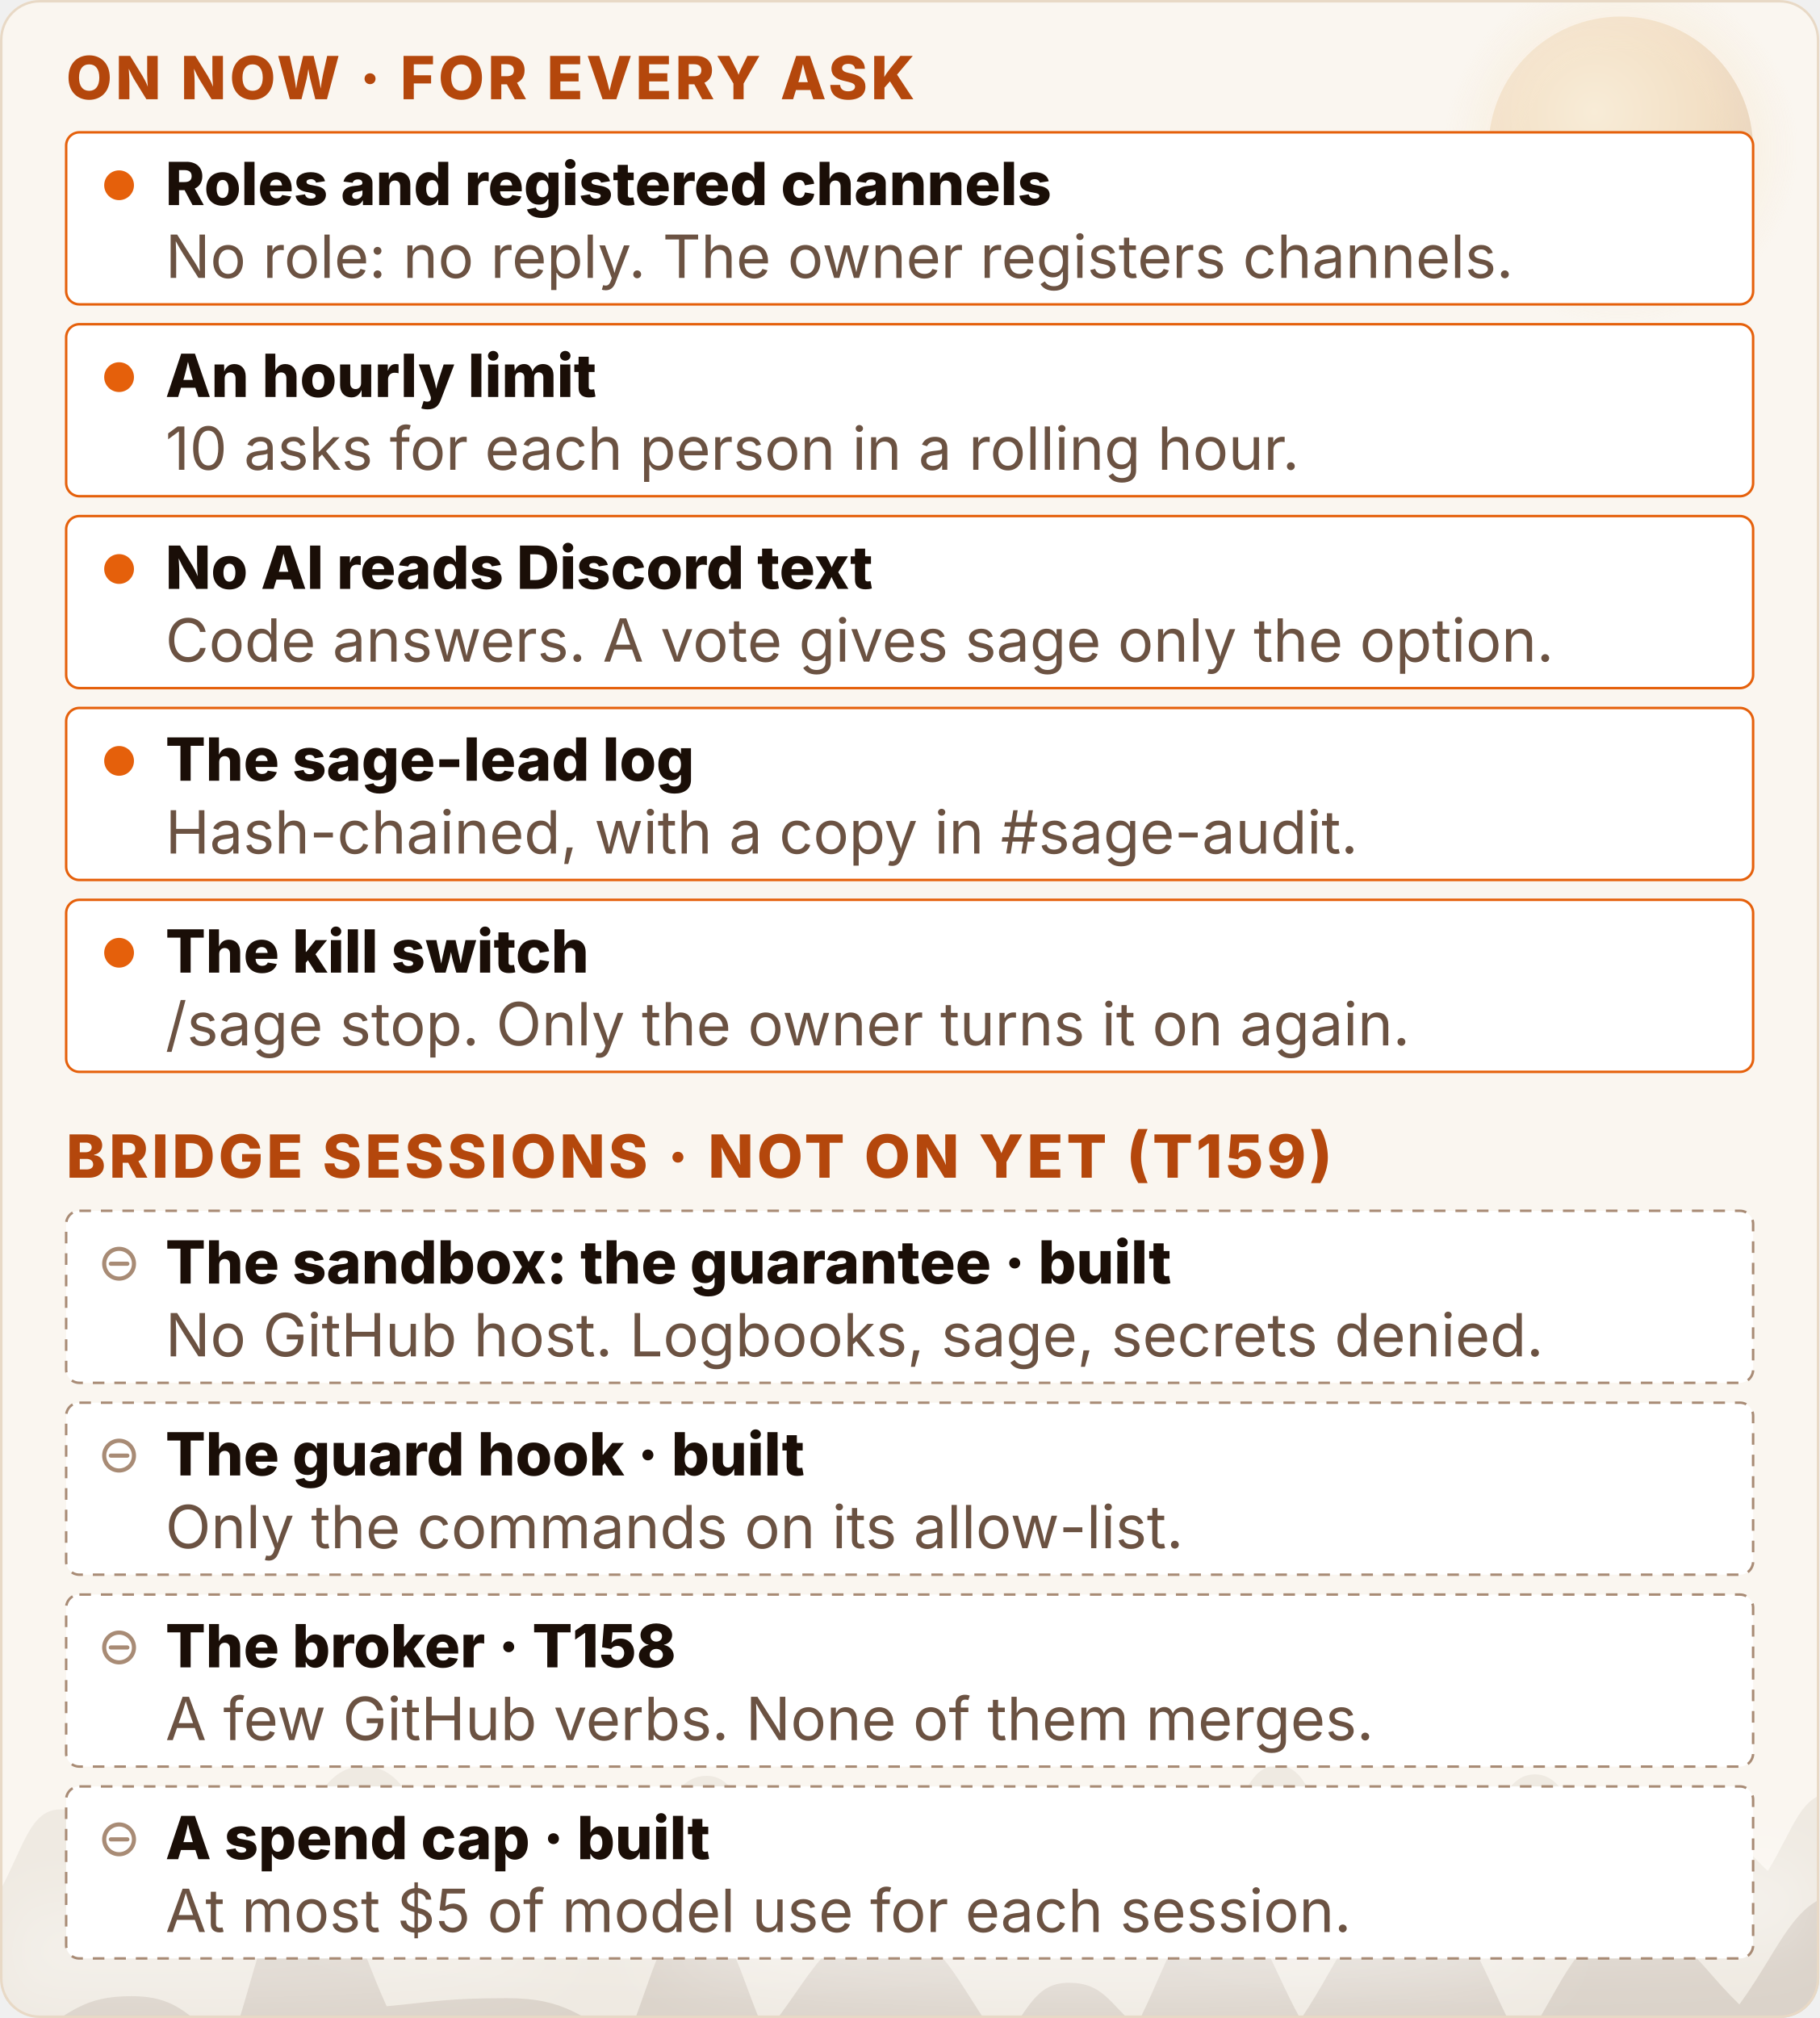
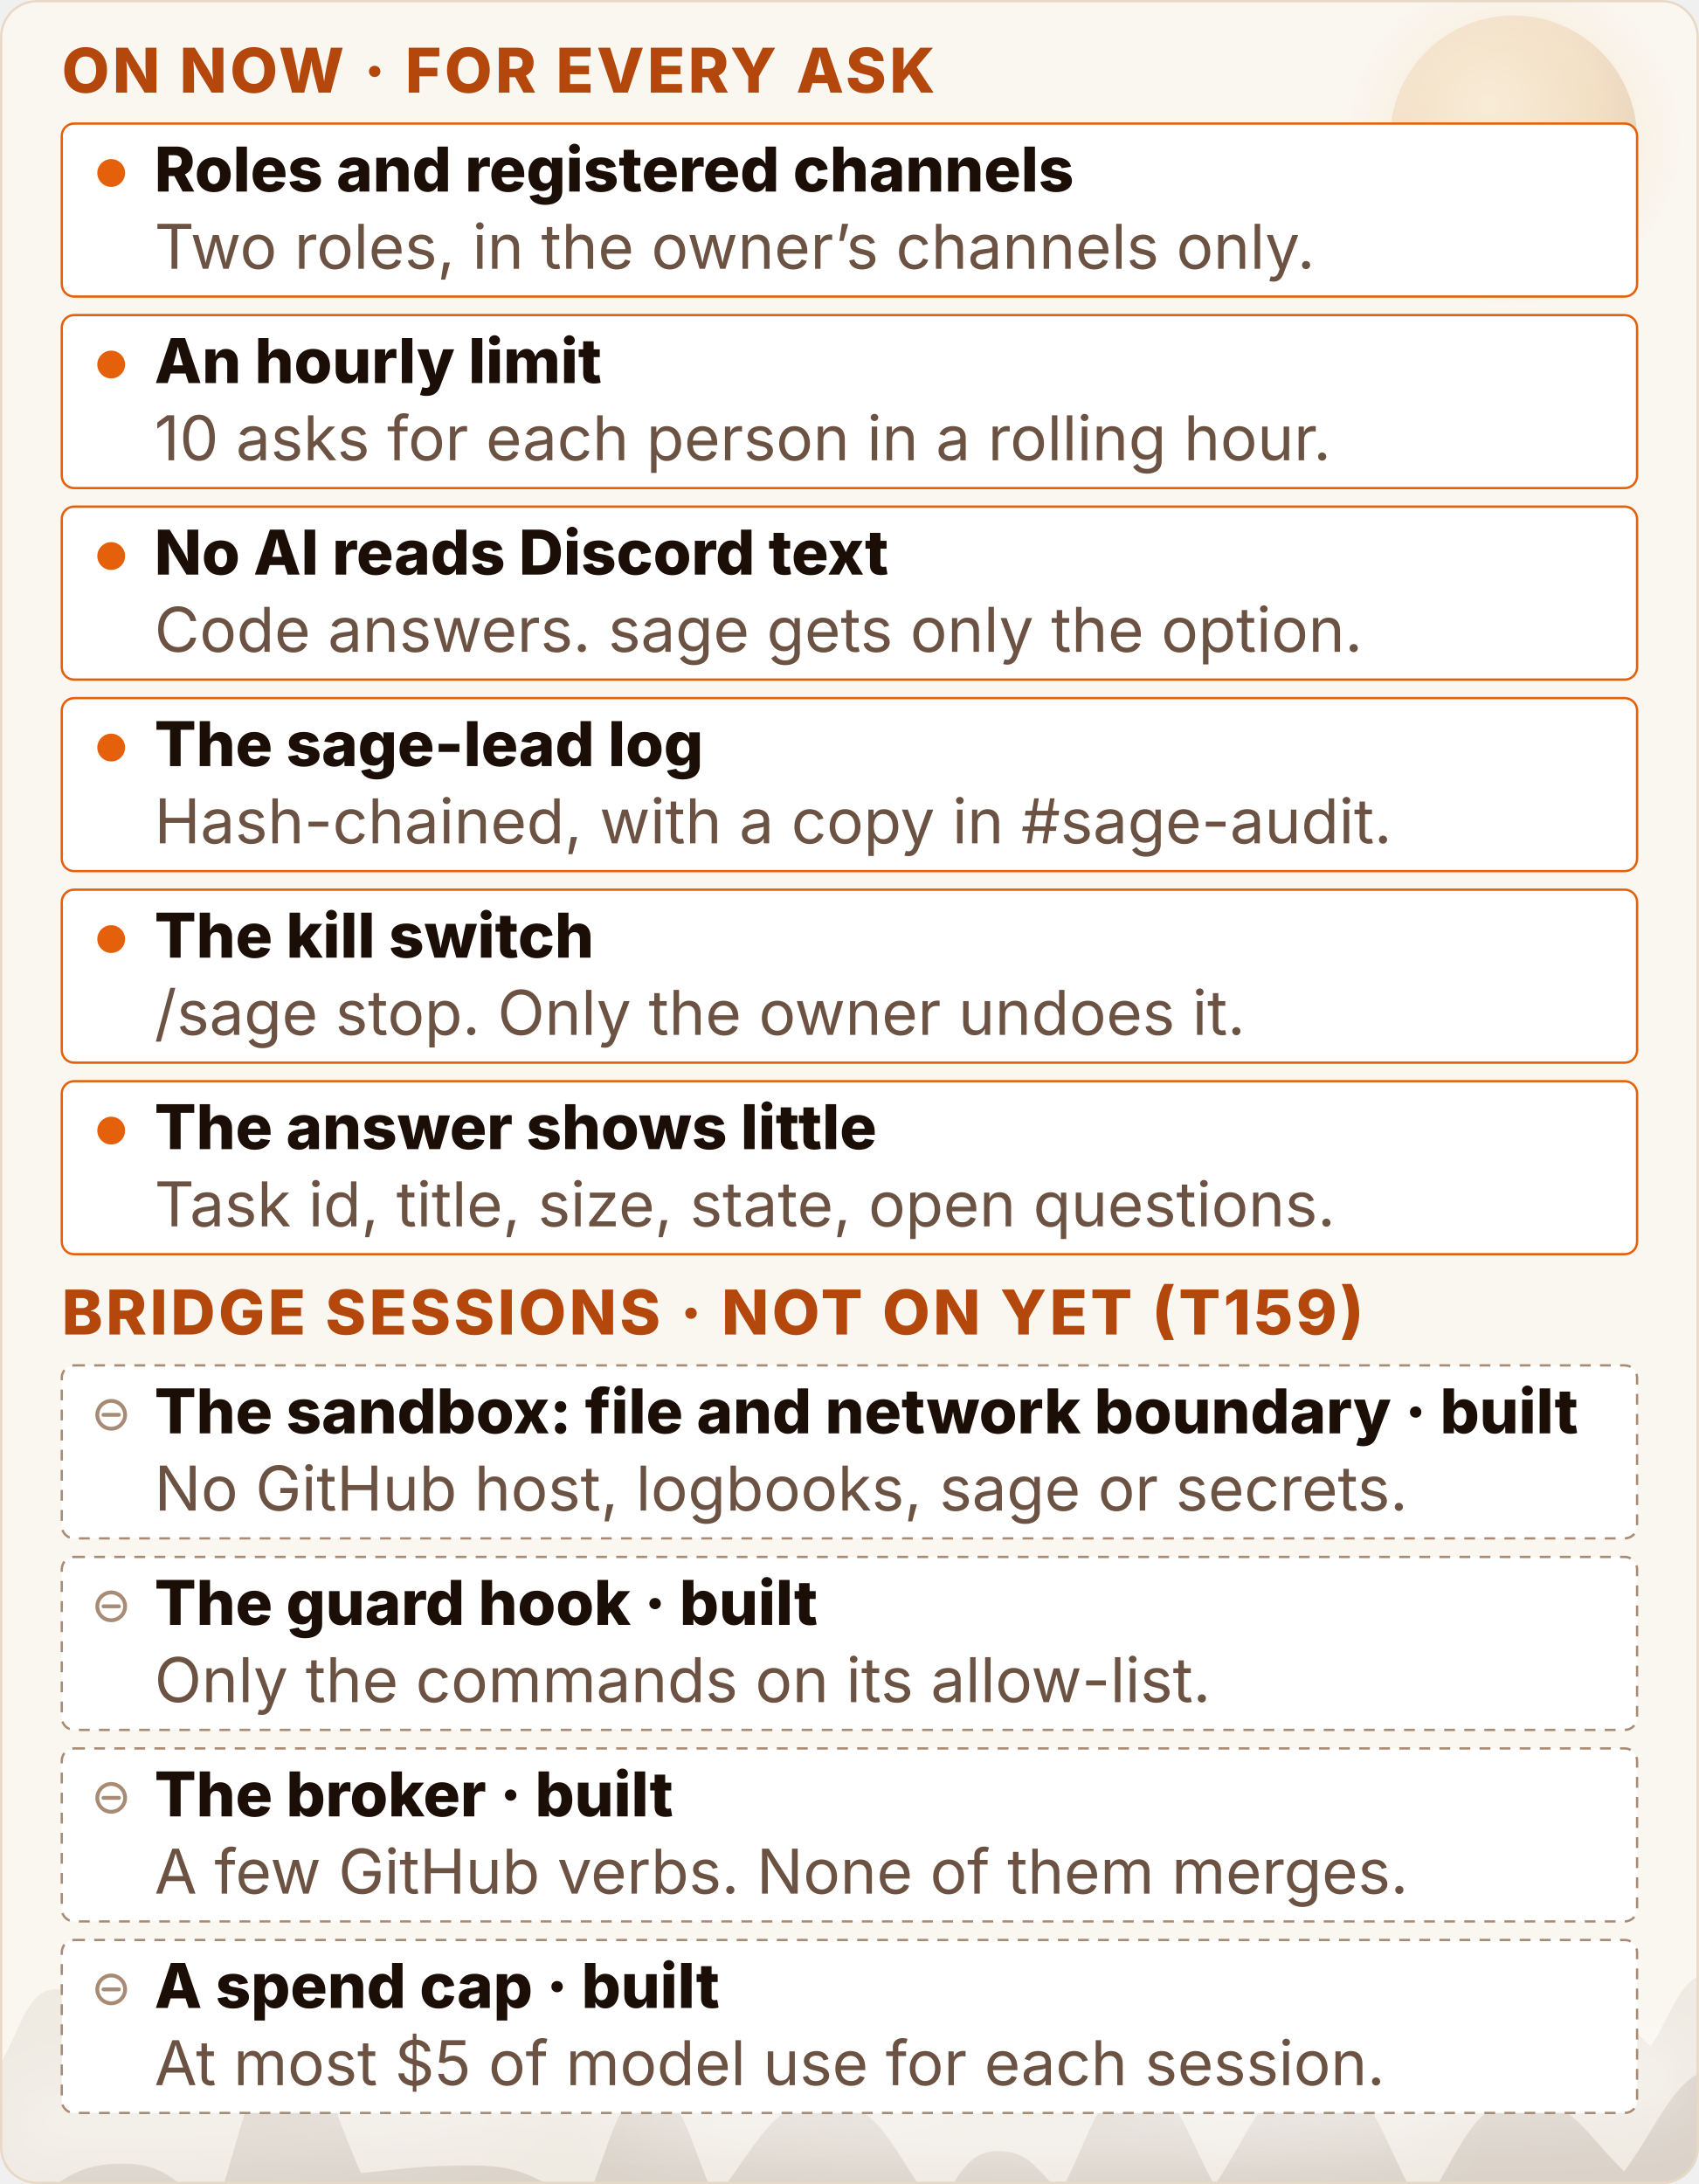
- <svg xmlns="http://www.w3.org/2000/svg" viewBox="0 0 1100 1220" width="1100" height="1220" role="img" aria-label="The guardrails: five layers are on now for every ask; four more (the sandbox, the guard hook, the broker and a spend cap) come with bridge sessions.">
+ <svg xmlns="http://www.w3.org/2000/svg" viewBox="0 0 1100 1414" width="1100" height="1414" role="img" aria-label="The guardrails: six layers are on now for every ask; four more (the sandbox, the guard hook, the broker and a spend cap) come with bridge sessions.">
  <style>.pulse{animation:pulse 5s ease-in-out infinite}@keyframes pulse{50%{opacity:.55}}@media (prefers-reduced-motion:reduce){.pulse{animation:none}}</style>
  <defs>
    <linearGradient id="safety-l-sky" x1="0" y1="0" x2="0" y2="1">
      <stop offset="0" stop-color="#080605" />
      <stop offset="0.45" stop-color="#1B120C" />
      <stop offset="0.72" stop-color="#22160E" />
      <stop offset="1" stop-color="#0A0706" />
    </linearGradient>
    <radialGradient id="safety-l-haze">
      <stop offset="0" stop-color="#FF8A2A" stop-opacity="0.6" />
      <stop offset="0.5" stop-color="#FF6A0F" stop-opacity="0.2" />
      <stop offset="1" stop-color="#FF6A0F" stop-opacity="0" />
    </radialGradient>
    <radialGradient id="safety-l-moonglow">
      <stop offset="0.55" stop-color="#F2CD96" stop-opacity="0.5" />
      <stop offset="1" stop-color="#F2CD96" stop-opacity="0" />
    </radialGradient>
    <radialGradient id="safety-l-moon" cx="0.4" cy="0.36" r="0.72">
      <stop offset="0" stop-color="#F8E7C6" />
      <stop offset="0.6" stop-color="#E4BC88" />
      <stop offset="1" stop-color="#B8844F" />
    </radialGradient>
    <radialGradient id="safety-l-iris" cx="0.51" cy="0.52" r="0.56">
      <stop offset="0" stop-color="#FFF4C2" />
      <stop offset="0.16" stop-color="#FFD54A" />
      <stop offset="0.4" stop-color="#FDB022" />
      <stop offset="0.66" stop-color="#EE7A0C" />
      <stop offset="0.86" stop-color="#A83E08" />
      <stop offset="1" stop-color="#4A1803" />
    </radialGradient>
    <linearGradient id="safety-l-lid" x1="0" y1="0.34" x2="0" y2="0.96">
      <stop offset="0" stop-color="#000" stop-opacity="0.85" />
      <stop offset="1" stop-color="#000" stop-opacity="0" />
    </linearGradient>
    <linearGradient id="safety-l-markR" x1="0" y1="0.5" x2="1" y2="0.3">
      <stop offset="0" stop-color="#B83A0A" />
      <stop offset="0.55" stop-color="#FF6A0F" />
      <stop offset="1" stop-color="#FFB050" />
    </linearGradient>
    <linearGradient id="safety-l-markL" x1="1" y1="0.5" x2="0" y2="0.3">
      <stop offset="0" stop-color="#B83A0A" />
      <stop offset="0.55" stop-color="#FF6A0F" />
      <stop offset="1" stop-color="#FFB050" />
    </linearGradient>
    <linearGradient id="safety-l-skin" x1="0" y1="0" x2="0" y2="1">
      <stop offset="0" stop-color="#040202" />
      <stop offset="0.32" stop-color="#1A110B" />
      <stop offset="0.6" stop-color="#33231A" />
      <stop offset="0.86" stop-color="#2C1E14" />
      <stop offset="1" stop-color="#3A2618" />
    </linearGradient>
    <linearGradient id="safety-l-robe" x1="0" y1="0" x2="0" y2="1">
      <stop offset="0" stop-color="#2B2018" />
      <stop offset="1" stop-color="#100B08" />
    </linearGradient>
    <linearGradient id="safety-l-bust" x1="0" y1="0" x2="0" y2="1">
      <stop offset="0" stop-color="#2B2018" />
      <stop offset="1" stop-color="#0A0604" />
    </linearGradient>
    <linearGradient id="safety-l-hood" x1="0" y1="0" x2="0" y2="1">
      <stop offset="0" stop-color="#382A1F" />
      <stop offset="1" stop-color="#18120D" />
    </linearGradient>
    <linearGradient id="safety-l-rock" x1="0" y1="0" x2="0" y2="1">
      <stop offset="0" stop-color="#33271D" />
      <stop offset="1" stop-color="#0D0907" />
    </linearGradient>
    <radialGradient id="safety-l-disc" cx="0.5" cy="0.42" r="0.62">
      <stop offset="0" stop-color="#3B2B1E" />
      <stop offset="1" stop-color="#100B08" />
    </radialGradient>
    <radialGradient id="safety-l-orb" cx="0.4" cy="0.38" r="0.65">
      <stop offset="0" stop-color="#FFF6D0" />
      <stop offset="0.45" stop-color="#FFC93C" />
      <stop offset="1" stop-color="#FF6A0F" />
    </radialGradient>
    <linearGradient id="safety-l-fall" x1="0" y1="0" x2="0" y2="1">
      <stop offset="0" stop-color="#F4E6CC" stop-opacity="0.95" />
      <stop offset="1" stop-color="#F4E6CC" stop-opacity="0" />
    </linearGradient>
    <linearGradient id="safety-l-word" x1="0" y1="0" x2="0" y2="1">
      <stop offset="0.2" stop-color="#FFF8EC" />
      <stop offset="0.5" stop-color="#FFD27A" />
      <stop offset="0.72" stop-color="#FF8A2A" />
      <stop offset="0.9" stop-color="#E2470A" />
    </linearGradient>
    <linearGradient id="safety-l-ember" x1="0" y1="0" x2="0" y2="1">
      <stop offset="0" stop-color="#FFA040" />
      <stop offset="1" stop-color="#F05A0A" />
    </linearGradient>
    <filter id="safety-l-wordglow" x="-10%" y="-20%" width="120%" height="140%">
      <feGaussianBlur in="SourceAlpha" stdDeviation="10" result="b" />
      <feFlood flood-color="#FF6A0F" flood-opacity="0.7" />
      <feComposite in2="b" operator="in" result="g" />
      <feMerge>
        <feMergeNode in="g" />
        <feMergeNode in="SourceGraphic" />
      </feMerge>
    </filter>
    <filter id="safety-l-glow" x="-50%" y="-50%" width="200%" height="200%">
      <feGaussianBlur in="SourceGraphic" stdDeviation="2.6" result="b" />
      <feMerge>
        <feMergeNode in="b" />
        <feMergeNode in="SourceGraphic" />
      </feMerge>
    </filter>
    <filter id="safety-l-blur" x="-50%" y="-50%" width="200%" height="200%">
      <feGaussianBlur stdDeviation="14" />
    </filter>
    <filter id="safety-l-mist" x="-30%" y="-200%" width="160%" height="500%">
      <feGaussianBlur stdDeviation="20" />
    </filter>
    <marker id="safety-l-hot" viewBox="0 0 12 12" refX="10" refY="6" markerWidth="9" markerHeight="9" markerUnits="userSpaceOnUse" orient="auto-start-reverse">
      <path d="M0 0 L12 6 L0 12 L3 6 z" fill="#E5600B" />
    </marker>
    <marker id="safety-l-muted" viewBox="0 0 12 12" refX="10" refY="6" markerWidth="9" markerHeight="9" markerUnits="userSpaceOnUse" orient="auto-start-reverse">
      <path d="M0 0 L12 6 L0 12 L3 6 z" fill="#A88B75" />
    </marker>
    <marker id="safety-l-bad" viewBox="0 0 12 12" refX="10" refY="6" markerWidth="9" markerHeight="9" markerUnits="userSpaceOnUse" orient="auto-start-reverse">
      <path d="M0 0 L12 6 L0 12 L3 6 z" fill="#C7361F" />
    </marker>
    <marker id="safety-l-loop" viewBox="0 0 12 12" refX="10" refY="6" markerWidth="9" markerHeight="9" markerUnits="userSpaceOnUse" orient="auto-start-reverse">
      <path d="M0 0 L12 6 L0 12 L3 6 z" fill="#B4470C" />
    </marker>
    <clipPath id="safety-l-frame">
-       <rect width="1100" height="1220" rx="24" />
+       <rect width="1100" height="1414" rx="24" />
    </clipPath>
  </defs>
  <g clip-path="url(#safety-l-frame)">
-     <rect width="1100" height="1220" rx="24" fill="#FAF6F0" />
+     <rect width="1100" height="1414" rx="24" fill="#FAF6F0" />
    <circle cx="980" cy="90" r="107.5" fill="url(#safety-l-moonglow)" opacity="0.4" />
    <circle cx="980" cy="90" r="80" fill="url(#safety-l-moon)" opacity="0.3" />
-     <path d="M-60 1220 L-60 1160 C-48 1140.5 -45 1124.6 -30 1124.6 C-15 1124.6 -12 1132.9 0 1143 C14.6 1116 18.3 1093.9 36.6 1093.9 C54.8 1093.9 58.5 1109.5 73.1 1128.5 C90.6 1127.6 95 1126.9 116.9 1126.9 C138.7 1126.9 143.1 1140.7 160.6 1157.7 C184.3 1108.2 190.2 1067.8 219.9 1067.8 C249.5 1067.8 255.4 1107.5 279.1 1155.9 C300.3 1138.9 305.5 1125 331.9 1125 C358.3 1125 363.6 1128.9 384.7 1133.7 C401.8 1100.7 406 1073.6 427.4 1073.6 C448.7 1073.6 452.9 1108.2 470 1150.5 C492.6 1136.4 498.3 1125 526.6 1125 C554.8 1125 560.5 1123.8 583.1 1122.3 C598.6 1116.6 602.5 1111.9 621.8 1111.9 C641.2 1111.9 645 1118.4 660.5 1126.3 C675.3 1115.4 679 1106.6 697.5 1106.6 C715.9 1106.6 719.6 1115.3 734.4 1126 C749.7 1093.7 753.5 1067.3 772.5 1067.3 C791.6 1067.3 795.4 1095.7 810.7 1130.5 C825.3 1106.1 829 1086 847.3 1086 C865.6 1086 869.2 1116.9 883.9 1154.6 C901.5 1109.5 906 1072.7 928 1072.7 C950.1 1072.7 954.5 1108.8 972.2 1153 C991.5 1123.1 996.3 1098.6 1020.5 1098.6 C1044.7 1098.6 1049.5 1113.2 1068.9 1131.1 C1084.8 1105.2 1088.8 1083.9 1108.6 1083.9 C1128.5 1083.9 1132.5 1109.9 1148.4 1141.6 C1165.2 1121.6 1169.4 1105.2 1190.5 1105.2 C1211.5 1105.2 1215.7 1126.3 1232.6 1152.1 L1232.6 1220 Z" fill="#8C7867" opacity="0.1" />
-     <path d="M-60 1220 L-60 1250 C-44 1220 -40 1195.4 -20 1195.4 C0 1195.4 4 1210.7 20 1229.5 C43.8 1217 49.8 1206.8 79.5 1206.8 C109.2 1206.8 115.2 1221 139 1238.4 C157.9 1182.9 162.7 1137.5 186.4 1137.5 C210.1 1137.5 214.8 1171.4 233.8 1212.9 C262.8 1210.2 270 1208 306.3 1208 C342.6 1208 349.9 1219.5 378.9 1233.5 C395.7 1193.1 399.9 1160 420.8 1160 C441.8 1160 446 1191.3 462.8 1229.5 C491.3 1194.8 498.5 1166.5 534.1 1166.5 C569.8 1166.5 576.9 1197.6 605.5 1235.5 C621.8 1215.3 625.9 1198.7 646.2 1198.7 C666.6 1198.7 670.6 1210.6 686.9 1225.1 C706.8 1186.8 711.8 1155.4 736.7 1155.4 C761.5 1155.4 766.5 1184.8 786.4 1220.8 C813.2 1181.2 819.9 1148.7 853.4 1148.7 C886.8 1148.7 893.5 1188.5 920.3 1237.1 C946.6 1197.9 953.1 1165.8 986 1165.8 C1018.8 1165.8 1025.4 1186.5 1051.7 1211.8 C1078.7 1174.6 1085.4 1144.1 1119.2 1144.1 C1152.9 1144.1 1159.7 1185.7 1186.6 1236.6 L1186.6 1220 Z" fill="#8C7867" opacity="0.2" />
-     <ellipse cx="80" cy="1179.5" rx="262.2" ry="26" fill="#FFFFFF" opacity="0.3" filter="url(#safety-l-mist)" />
-     <ellipse cx="399.8" cy="1145.7" rx="218.8" ry="26" fill="#FFFFFF" opacity="0.4" filter="url(#safety-l-mist)" />
-     <ellipse cx="663.8" cy="1180.4" rx="273.4" ry="26" fill="#FFFFFF" opacity="0.4" filter="url(#safety-l-mist)" />
-     <ellipse cx="929.3" cy="1150.4" rx="221.4" ry="26" fill="#FFFFFF" opacity="0.4" filter="url(#safety-l-mist)" />
-     <text x="40" y="60" font-family="-apple-system, BlinkMacSystemFont, 'Segoe UI', Inter, Helvetica, Arial, sans-serif" font-size="36" font-weight="800" fill="#B4470C" text-anchor="start" letter-spacing="2">
+     <path d="M-60 1414 L-60 1354 C-48 1334.5 -45 1318.6 -30 1318.6 C-15 1318.6 -12 1326.9 0 1337 C14.6 1310 18.3 1287.9 36.6 1287.9 C54.8 1287.9 58.5 1303.5 73.1 1322.5 C90.6 1321.6 95 1320.9 116.9 1320.9 C138.7 1320.9 143.1 1334.7 160.6 1351.7 C184.3 1302.2 190.2 1261.8 219.9 1261.8 C249.5 1261.8 255.4 1301.5 279.1 1349.9 C300.3 1332.9 305.5 1319 331.9 1319 C358.3 1319 363.6 1322.9 384.7 1327.7 C401.8 1294.7 406 1267.6 427.4 1267.6 C448.7 1267.6 452.9 1302.2 470 1344.5 C492.6 1330.4 498.3 1319 526.6 1319 C554.8 1319 560.5 1317.8 583.1 1316.3 C598.6 1310.6 602.5 1305.9 621.8 1305.9 C641.2 1305.9 645 1312.4 660.5 1320.3 C675.3 1309.4 679 1300.6 697.5 1300.6 C715.9 1300.6 719.6 1309.3 734.4 1320 C749.7 1287.7 753.5 1261.3 772.5 1261.3 C791.6 1261.3 795.4 1289.7 810.7 1324.5 C825.3 1300.1 829 1280 847.3 1280 C865.6 1280 869.2 1310.9 883.9 1348.6 C901.5 1303.5 906 1266.7 928 1266.7 C950.1 1266.7 954.5 1302.8 972.2 1347 C991.5 1317.1 996.3 1292.6 1020.5 1292.6 C1044.7 1292.6 1049.5 1307.2 1068.9 1325.1 C1084.8 1299.2 1088.8 1277.9 1108.6 1277.9 C1128.5 1277.9 1132.5 1303.9 1148.4 1335.6 C1165.2 1315.6 1169.4 1299.2 1190.5 1299.2 C1211.5 1299.2 1215.7 1320.3 1232.6 1346.1 L1232.6 1414 Z" fill="#8C7867" opacity="0.1" />
+     <path d="M-60 1414 L-60 1444 C-44 1414 -40 1389.4 -20 1389.4 C0 1389.4 4 1404.7 20 1423.5 C43.8 1411 49.8 1400.8 79.5 1400.8 C109.2 1400.8 115.2 1415 139 1432.4 C157.9 1376.9 162.7 1331.5 186.4 1331.5 C210.1 1331.5 214.8 1365.4 233.8 1406.9 C262.8 1404.2 270 1402 306.3 1402 C342.6 1402 349.9 1413.5 378.9 1427.5 C395.7 1387.1 399.9 1354 420.8 1354 C441.8 1354 446 1385.3 462.8 1423.5 C491.3 1388.8 498.5 1360.5 534.1 1360.5 C569.8 1360.5 576.9 1391.6 605.5 1429.5 C621.8 1409.3 625.9 1392.7 646.2 1392.7 C666.6 1392.7 670.6 1404.6 686.9 1419.1 C706.8 1380.8 711.8 1349.4 736.7 1349.4 C761.5 1349.4 766.5 1378.8 786.4 1414.8 C813.2 1375.2 819.9 1342.7 853.4 1342.7 C886.8 1342.7 893.5 1382.5 920.3 1431.1 C946.6 1391.9 953.1 1359.8 986 1359.8 C1018.8 1359.8 1025.4 1380.5 1051.7 1405.8 C1078.7 1368.6 1085.4 1338.1 1119.2 1338.1 C1152.9 1338.1 1159.7 1379.7 1186.6 1430.6 L1186.6 1414 Z" fill="#8C7867" opacity="0.2" />
+     <ellipse cx="80" cy="1373.5" rx="262.2" ry="26" fill="#FFFFFF" opacity="0.3" filter="url(#safety-l-mist)" />
+     <ellipse cx="399.8" cy="1339.7" rx="218.8" ry="26" fill="#FFFFFF" opacity="0.4" filter="url(#safety-l-mist)" />
+     <ellipse cx="663.8" cy="1374.4" rx="273.4" ry="26" fill="#FFFFFF" opacity="0.4" filter="url(#safety-l-mist)" />
+     <ellipse cx="929.3" cy="1344.4" rx="221.4" ry="26" fill="#FFFFFF" opacity="0.4" filter="url(#safety-l-mist)" />
+     <text x="40" y="60" font-family="-apple-system, BlinkMacSystemFont, 'Segoe UI', Inter, Helvetica, Arial, sans-serif" font-size="40" font-weight="800" fill="#B4470C" text-anchor="start" letter-spacing="2">
      <tspan x="40" dy="0">ON NOW · FOR EVERY ASK</tspan>
    </text>
-     <rect x="40" y="80" width="1020" height="104" rx="8" fill="#FFFFFF" stroke="#E5600B" stroke-width="1.5" />
+     <rect x="40" y="80" width="1020" height="112" rx="8" fill="#FFFFFF" stroke="#E5600B" stroke-width="1.5" />
    <circle cx="72" cy="112" r="9" fill="#E5600B" />
-     <text x="100" y="124" font-family="-apple-system, BlinkMacSystemFont, 'Segoe UI', Inter, Helvetica, Arial, sans-serif" font-size="36" font-weight="800" fill="#1A0E07" text-anchor="start">
+     <text x="100" y="124" font-family="-apple-system, BlinkMacSystemFont, 'Segoe UI', Inter, Helvetica, Arial, sans-serif" font-size="40" font-weight="800" fill="#1A0E07" text-anchor="start">
      <tspan x="100" dy="0">Roles and registered channels</tspan>
    </text>
-     <text x="100" y="168" font-family="-apple-system, BlinkMacSystemFont, 'Segoe UI', Inter, Helvetica, Arial, sans-serif" font-size="36" font-weight="400" fill="#6B5242" text-anchor="start">
-       <tspan x="100" dy="0">No role: no reply. The owner registers channels.</tspan>
-     </text>
-     <rect x="40" y="196" width="1020" height="104" rx="8" fill="#FFFFFF" stroke="#E5600B" stroke-width="1.5" />
-     <circle cx="72" cy="228" r="9" fill="#E5600B" />
-     <text x="100" y="240" font-family="-apple-system, BlinkMacSystemFont, 'Segoe UI', Inter, Helvetica, Arial, sans-serif" font-size="36" font-weight="800" fill="#1A0E07" text-anchor="start">
+     <text x="100" y="174" font-family="-apple-system, BlinkMacSystemFont, 'Segoe UI', Inter, Helvetica, Arial, sans-serif" font-size="40" font-weight="400" fill="#6B5242" text-anchor="start">
+       <tspan x="100" dy="0">Two roles, in the owner’s channels only.</tspan>
+     </text>
+     <rect x="40" y="204" width="1020" height="112" rx="8" fill="#FFFFFF" stroke="#E5600B" stroke-width="1.5" />
+     <circle cx="72" cy="236" r="9" fill="#E5600B" />
+     <text x="100" y="248" font-family="-apple-system, BlinkMacSystemFont, 'Segoe UI', Inter, Helvetica, Arial, sans-serif" font-size="40" font-weight="800" fill="#1A0E07" text-anchor="start">
      <tspan x="100" dy="0">An hourly limit</tspan>
    </text>
-     <text x="100" y="284" font-family="-apple-system, BlinkMacSystemFont, 'Segoe UI', Inter, Helvetica, Arial, sans-serif" font-size="36" font-weight="400" fill="#6B5242" text-anchor="start">
+     <text x="100" y="298" font-family="-apple-system, BlinkMacSystemFont, 'Segoe UI', Inter, Helvetica, Arial, sans-serif" font-size="40" font-weight="400" fill="#6B5242" text-anchor="start">
      <tspan x="100" dy="0">10 asks for each person in a rolling hour.</tspan>
    </text>
-     <rect x="40" y="312" width="1020" height="104" rx="8" fill="#FFFFFF" stroke="#E5600B" stroke-width="1.5" />
-     <circle cx="72" cy="344" r="9" fill="#E5600B" />
-     <text x="100" y="356" font-family="-apple-system, BlinkMacSystemFont, 'Segoe UI', Inter, Helvetica, Arial, sans-serif" font-size="36" font-weight="800" fill="#1A0E07" text-anchor="start">
+     <rect x="40" y="328" width="1020" height="112" rx="8" fill="#FFFFFF" stroke="#E5600B" stroke-width="1.5" />
+     <circle cx="72" cy="360" r="9" fill="#E5600B" />
+     <text x="100" y="372" font-family="-apple-system, BlinkMacSystemFont, 'Segoe UI', Inter, Helvetica, Arial, sans-serif" font-size="40" font-weight="800" fill="#1A0E07" text-anchor="start">
      <tspan x="100" dy="0">No AI reads Discord text</tspan>
    </text>
-     <text x="100" y="400" font-family="-apple-system, BlinkMacSystemFont, 'Segoe UI', Inter, Helvetica, Arial, sans-serif" font-size="36" font-weight="400" fill="#6B5242" text-anchor="start">
-       <tspan x="100" dy="0">Code answers. A vote gives sage only the option.</tspan>
-     </text>
-     <rect x="40" y="428" width="1020" height="104" rx="8" fill="#FFFFFF" stroke="#E5600B" stroke-width="1.5" />
-     <circle cx="72" cy="460" r="9" fill="#E5600B" />
-     <text x="100" y="472" font-family="-apple-system, BlinkMacSystemFont, 'Segoe UI', Inter, Helvetica, Arial, sans-serif" font-size="36" font-weight="800" fill="#1A0E07" text-anchor="start">
+     <text x="100" y="422" font-family="-apple-system, BlinkMacSystemFont, 'Segoe UI', Inter, Helvetica, Arial, sans-serif" font-size="40" font-weight="400" fill="#6B5242" text-anchor="start">
+       <tspan x="100" dy="0">Code answers. sage gets only the option.</tspan>
+     </text>
+     <rect x="40" y="452" width="1020" height="112" rx="8" fill="#FFFFFF" stroke="#E5600B" stroke-width="1.5" />
+     <circle cx="72" cy="484" r="9" fill="#E5600B" />
+     <text x="100" y="496" font-family="-apple-system, BlinkMacSystemFont, 'Segoe UI', Inter, Helvetica, Arial, sans-serif" font-size="40" font-weight="800" fill="#1A0E07" text-anchor="start">
      <tspan x="100" dy="0">The sage-lead log</tspan>
    </text>
-     <text x="100" y="516" font-family="-apple-system, BlinkMacSystemFont, 'Segoe UI', Inter, Helvetica, Arial, sans-serif" font-size="36" font-weight="400" fill="#6B5242" text-anchor="start">
+     <text x="100" y="546" font-family="-apple-system, BlinkMacSystemFont, 'Segoe UI', Inter, Helvetica, Arial, sans-serif" font-size="40" font-weight="400" fill="#6B5242" text-anchor="start">
      <tspan x="100" dy="0">Hash-chained, with a copy in #sage-audit.</tspan>
    </text>
-     <rect x="40" y="544" width="1020" height="104" rx="8" fill="#FFFFFF" stroke="#E5600B" stroke-width="1.5" />
-     <circle cx="72" cy="576" r="9" fill="#E5600B" />
-     <text x="100" y="588" font-family="-apple-system, BlinkMacSystemFont, 'Segoe UI', Inter, Helvetica, Arial, sans-serif" font-size="36" font-weight="800" fill="#1A0E07" text-anchor="start">
+     <rect x="40" y="576" width="1020" height="112" rx="8" fill="#FFFFFF" stroke="#E5600B" stroke-width="1.5" />
+     <circle cx="72" cy="608" r="9" fill="#E5600B" />
+     <text x="100" y="620" font-family="-apple-system, BlinkMacSystemFont, 'Segoe UI', Inter, Helvetica, Arial, sans-serif" font-size="40" font-weight="800" fill="#1A0E07" text-anchor="start">
      <tspan x="100" dy="0">The kill switch</tspan>
    </text>
-     <text x="100" y="632" font-family="-apple-system, BlinkMacSystemFont, 'Segoe UI', Inter, Helvetica, Arial, sans-serif" font-size="36" font-weight="400" fill="#6B5242" text-anchor="start">
-       <tspan x="100" dy="0">/sage stop. Only the owner turns it on again.</tspan>
-     </text>
-     <text x="40" y="712" font-family="-apple-system, BlinkMacSystemFont, 'Segoe UI', Inter, Helvetica, Arial, sans-serif" font-size="36" font-weight="800" fill="#B4470C" text-anchor="start" letter-spacing="2">
+     <text x="100" y="670" font-family="-apple-system, BlinkMacSystemFont, 'Segoe UI', Inter, Helvetica, Arial, sans-serif" font-size="40" font-weight="400" fill="#6B5242" text-anchor="start">
+       <tspan x="100" dy="0">/sage stop. Only the owner undoes it.</tspan>
+     </text>
+     <rect x="40" y="700" width="1020" height="112" rx="8" fill="#FFFFFF" stroke="#E5600B" stroke-width="1.5" />
+     <circle cx="72" cy="732" r="9" fill="#E5600B" />
+     <text x="100" y="744" font-family="-apple-system, BlinkMacSystemFont, 'Segoe UI', Inter, Helvetica, Arial, sans-serif" font-size="40" font-weight="800" fill="#1A0E07" text-anchor="start">
+       <tspan x="100" dy="0">The answer shows little</tspan>
+     </text>
+     <text x="100" y="794" font-family="-apple-system, BlinkMacSystemFont, 'Segoe UI', Inter, Helvetica, Arial, sans-serif" font-size="40" font-weight="400" fill="#6B5242" text-anchor="start">
+       <tspan x="100" dy="0">Task id, title, size, state, open questions.</tspan>
+     </text>
+     <text x="40" y="864" font-family="-apple-system, BlinkMacSystemFont, 'Segoe UI', Inter, Helvetica, Arial, sans-serif" font-size="40" font-weight="800" fill="#B4470C" text-anchor="start" letter-spacing="2">
      <tspan x="40" dy="0">BRIDGE SESSIONS · NOT ON YET (T159)</tspan>
    </text>
-     <rect x="40" y="732" width="1020" height="104" rx="8" fill="#FFFFFF" stroke="#A88B75" stroke-width="1.5" stroke-dasharray="7 6" />
-     <circle cx="72" cy="764" r="9" fill="none" stroke="#A88B75" stroke-width="2.5" />
-     <path d="M67 764 L 77 764" fill="none" stroke="#A88B75" stroke-width="2.5" stroke-linecap="round" />
-     <text x="100" y="776" font-family="-apple-system, BlinkMacSystemFont, 'Segoe UI', Inter, Helvetica, Arial, sans-serif" font-size="36" font-weight="800" fill="#1A0E07" text-anchor="start">
-       <tspan x="100" dy="0">The sandbox: the guarantee · built</tspan>
-     </text>
-     <text x="100" y="820" font-family="-apple-system, BlinkMacSystemFont, 'Segoe UI', Inter, Helvetica, Arial, sans-serif" font-size="36" font-weight="400" fill="#6B5242" text-anchor="start">
-       <tspan x="100" dy="0">No GitHub host. Logbooks, sage, secrets denied.</tspan>
-     </text>
-     <rect x="40" y="848" width="1020" height="104" rx="8" fill="#FFFFFF" stroke="#A88B75" stroke-width="1.5" stroke-dasharray="7 6" />
-     <circle cx="72" cy="880" r="9" fill="none" stroke="#A88B75" stroke-width="2.5" />
-     <path d="M67 880 L 77 880" fill="none" stroke="#A88B75" stroke-width="2.5" stroke-linecap="round" />
-     <text x="100" y="892" font-family="-apple-system, BlinkMacSystemFont, 'Segoe UI', Inter, Helvetica, Arial, sans-serif" font-size="36" font-weight="800" fill="#1A0E07" text-anchor="start">
+     <rect x="40" y="884" width="1020" height="112" rx="8" fill="#FFFFFF" stroke="#A88B75" stroke-width="1.5" stroke-dasharray="7 6" />
+     <circle cx="72" cy="916" r="9" fill="none" stroke="#A88B75" stroke-width="2.5" />
+     <path d="M67 916 L 77 916" fill="none" stroke="#A88B75" stroke-width="2.5" stroke-linecap="round" />
+     <text x="100" y="928" font-family="-apple-system, BlinkMacSystemFont, 'Segoe UI', Inter, Helvetica, Arial, sans-serif" font-size="40" font-weight="800" fill="#1A0E07" text-anchor="start">
+       <tspan x="100" dy="0">The sandbox: file and network boundary · built</tspan>
+     </text>
+     <text x="100" y="978" font-family="-apple-system, BlinkMacSystemFont, 'Segoe UI', Inter, Helvetica, Arial, sans-serif" font-size="40" font-weight="400" fill="#6B5242" text-anchor="start">
+       <tspan x="100" dy="0">No GitHub host, logbooks, sage or secrets.</tspan>
+     </text>
+     <rect x="40" y="1008" width="1020" height="112" rx="8" fill="#FFFFFF" stroke="#A88B75" stroke-width="1.5" stroke-dasharray="7 6" />
+     <circle cx="72" cy="1040" r="9" fill="none" stroke="#A88B75" stroke-width="2.5" />
+     <path d="M67 1040 L 77 1040" fill="none" stroke="#A88B75" stroke-width="2.5" stroke-linecap="round" />
+     <text x="100" y="1052" font-family="-apple-system, BlinkMacSystemFont, 'Segoe UI', Inter, Helvetica, Arial, sans-serif" font-size="40" font-weight="800" fill="#1A0E07" text-anchor="start">
      <tspan x="100" dy="0">The guard hook · built</tspan>
    </text>
-     <text x="100" y="936" font-family="-apple-system, BlinkMacSystemFont, 'Segoe UI', Inter, Helvetica, Arial, sans-serif" font-size="36" font-weight="400" fill="#6B5242" text-anchor="start">
+     <text x="100" y="1102" font-family="-apple-system, BlinkMacSystemFont, 'Segoe UI', Inter, Helvetica, Arial, sans-serif" font-size="40" font-weight="400" fill="#6B5242" text-anchor="start">
      <tspan x="100" dy="0">Only the commands on its allow-list.</tspan>
    </text>
-     <rect x="40" y="964" width="1020" height="104" rx="8" fill="#FFFFFF" stroke="#A88B75" stroke-width="1.5" stroke-dasharray="7 6" />
-     <circle cx="72" cy="996" r="9" fill="none" stroke="#A88B75" stroke-width="2.5" />
-     <path d="M67 996 L 77 996" fill="none" stroke="#A88B75" stroke-width="2.5" stroke-linecap="round" />
-     <text x="100" y="1008" font-family="-apple-system, BlinkMacSystemFont, 'Segoe UI', Inter, Helvetica, Arial, sans-serif" font-size="36" font-weight="800" fill="#1A0E07" text-anchor="start">
-       <tspan x="100" dy="0">The broker · T158</tspan>
-     </text>
-     <text x="100" y="1052" font-family="-apple-system, BlinkMacSystemFont, 'Segoe UI', Inter, Helvetica, Arial, sans-serif" font-size="36" font-weight="400" fill="#6B5242" text-anchor="start">
+     <rect x="40" y="1132" width="1020" height="112" rx="8" fill="#FFFFFF" stroke="#A88B75" stroke-width="1.5" stroke-dasharray="7 6" />
+     <circle cx="72" cy="1164" r="9" fill="none" stroke="#A88B75" stroke-width="2.5" />
+     <path d="M67 1164 L 77 1164" fill="none" stroke="#A88B75" stroke-width="2.5" stroke-linecap="round" />
+     <text x="100" y="1176" font-family="-apple-system, BlinkMacSystemFont, 'Segoe UI', Inter, Helvetica, Arial, sans-serif" font-size="40" font-weight="800" fill="#1A0E07" text-anchor="start">
+       <tspan x="100" dy="0">The broker · built</tspan>
+     </text>
+     <text x="100" y="1226" font-family="-apple-system, BlinkMacSystemFont, 'Segoe UI', Inter, Helvetica, Arial, sans-serif" font-size="40" font-weight="400" fill="#6B5242" text-anchor="start">
      <tspan x="100" dy="0">A few GitHub verbs. None of them merges.</tspan>
    </text>
-     <rect x="40" y="1080" width="1020" height="104" rx="8" fill="#FFFFFF" stroke="#A88B75" stroke-width="1.5" stroke-dasharray="7 6" />
-     <circle cx="72" cy="1112" r="9" fill="none" stroke="#A88B75" stroke-width="2.5" />
-     <path d="M67 1112 L 77 1112" fill="none" stroke="#A88B75" stroke-width="2.5" stroke-linecap="round" />
-     <text x="100" y="1124" font-family="-apple-system, BlinkMacSystemFont, 'Segoe UI', Inter, Helvetica, Arial, sans-serif" font-size="36" font-weight="800" fill="#1A0E07" text-anchor="start">
+     <rect x="40" y="1256" width="1020" height="112" rx="8" fill="#FFFFFF" stroke="#A88B75" stroke-width="1.5" stroke-dasharray="7 6" />
+     <circle cx="72" cy="1288" r="9" fill="none" stroke="#A88B75" stroke-width="2.5" />
+     <path d="M67 1288 L 77 1288" fill="none" stroke="#A88B75" stroke-width="2.5" stroke-linecap="round" />
+     <text x="100" y="1300" font-family="-apple-system, BlinkMacSystemFont, 'Segoe UI', Inter, Helvetica, Arial, sans-serif" font-size="40" font-weight="800" fill="#1A0E07" text-anchor="start">
      <tspan x="100" dy="0">A spend cap · built</tspan>
    </text>
-     <text x="100" y="1168" font-family="-apple-system, BlinkMacSystemFont, 'Segoe UI', Inter, Helvetica, Arial, sans-serif" font-size="36" font-weight="400" fill="#6B5242" text-anchor="start">
+     <text x="100" y="1350" font-family="-apple-system, BlinkMacSystemFont, 'Segoe UI', Inter, Helvetica, Arial, sans-serif" font-size="40" font-weight="400" fill="#6B5242" text-anchor="start">
      <tspan x="100" dy="0">At most $5 of model use for each session.</tspan>
    </text>
  </g>
-   <rect x="0.75" y="0.75" width="1098.5" height="1218.5" rx="23.25" fill="none" stroke="#E8D9C6" stroke-width="1.5" />
+   <rect x="0.75" y="0.75" width="1098.5" height="1412.5" rx="23.25" fill="none" stroke="#E8D9C6" stroke-width="1.5" />
</svg>
